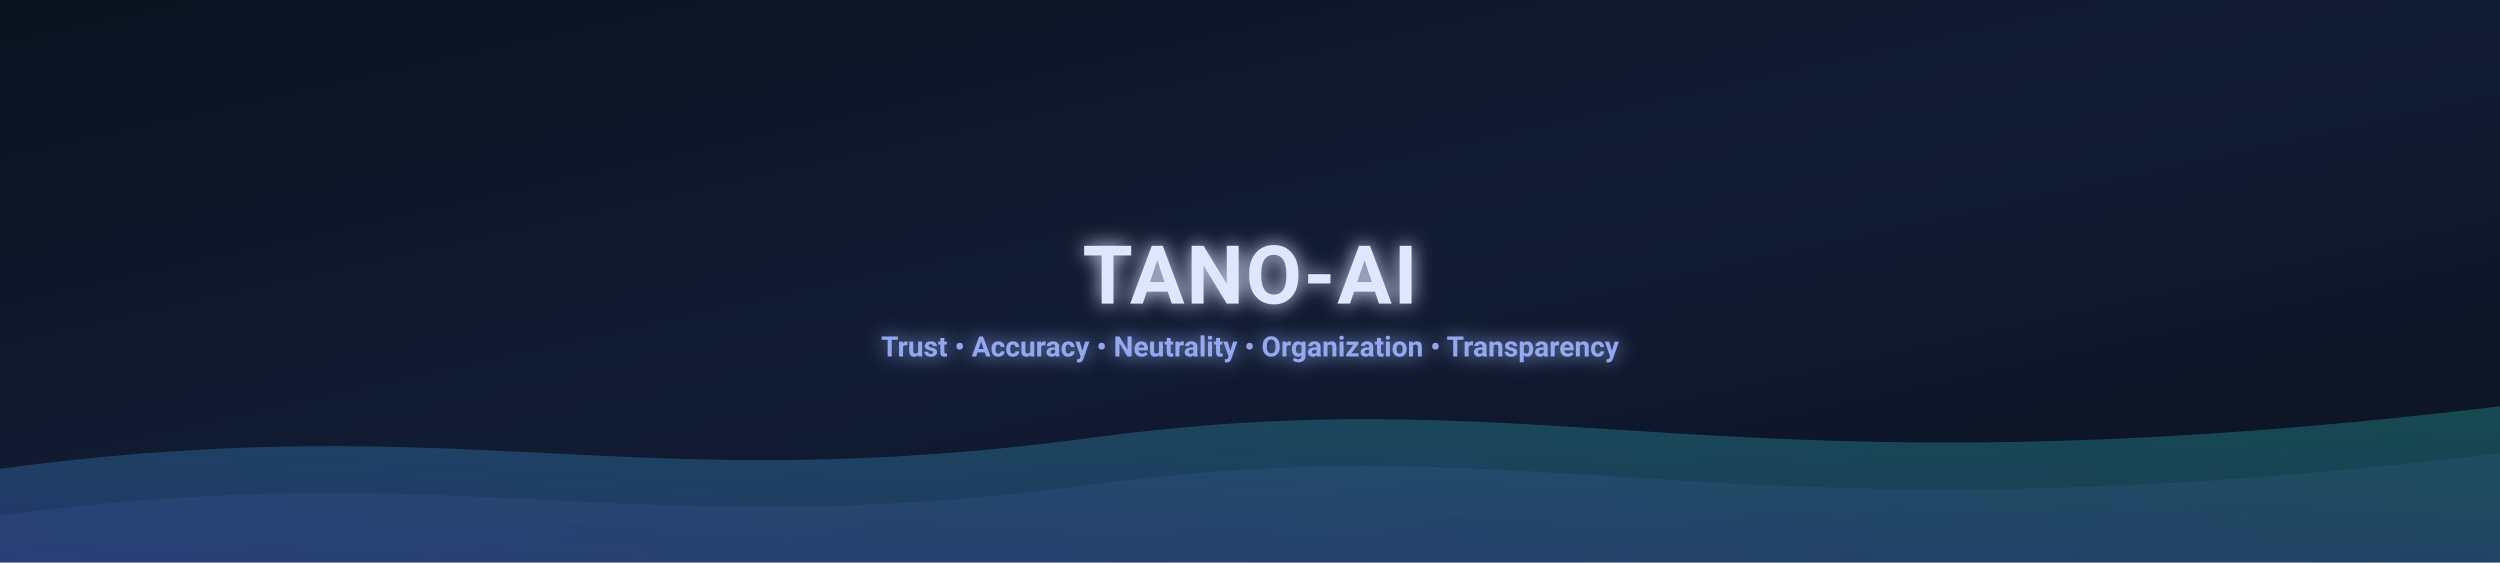
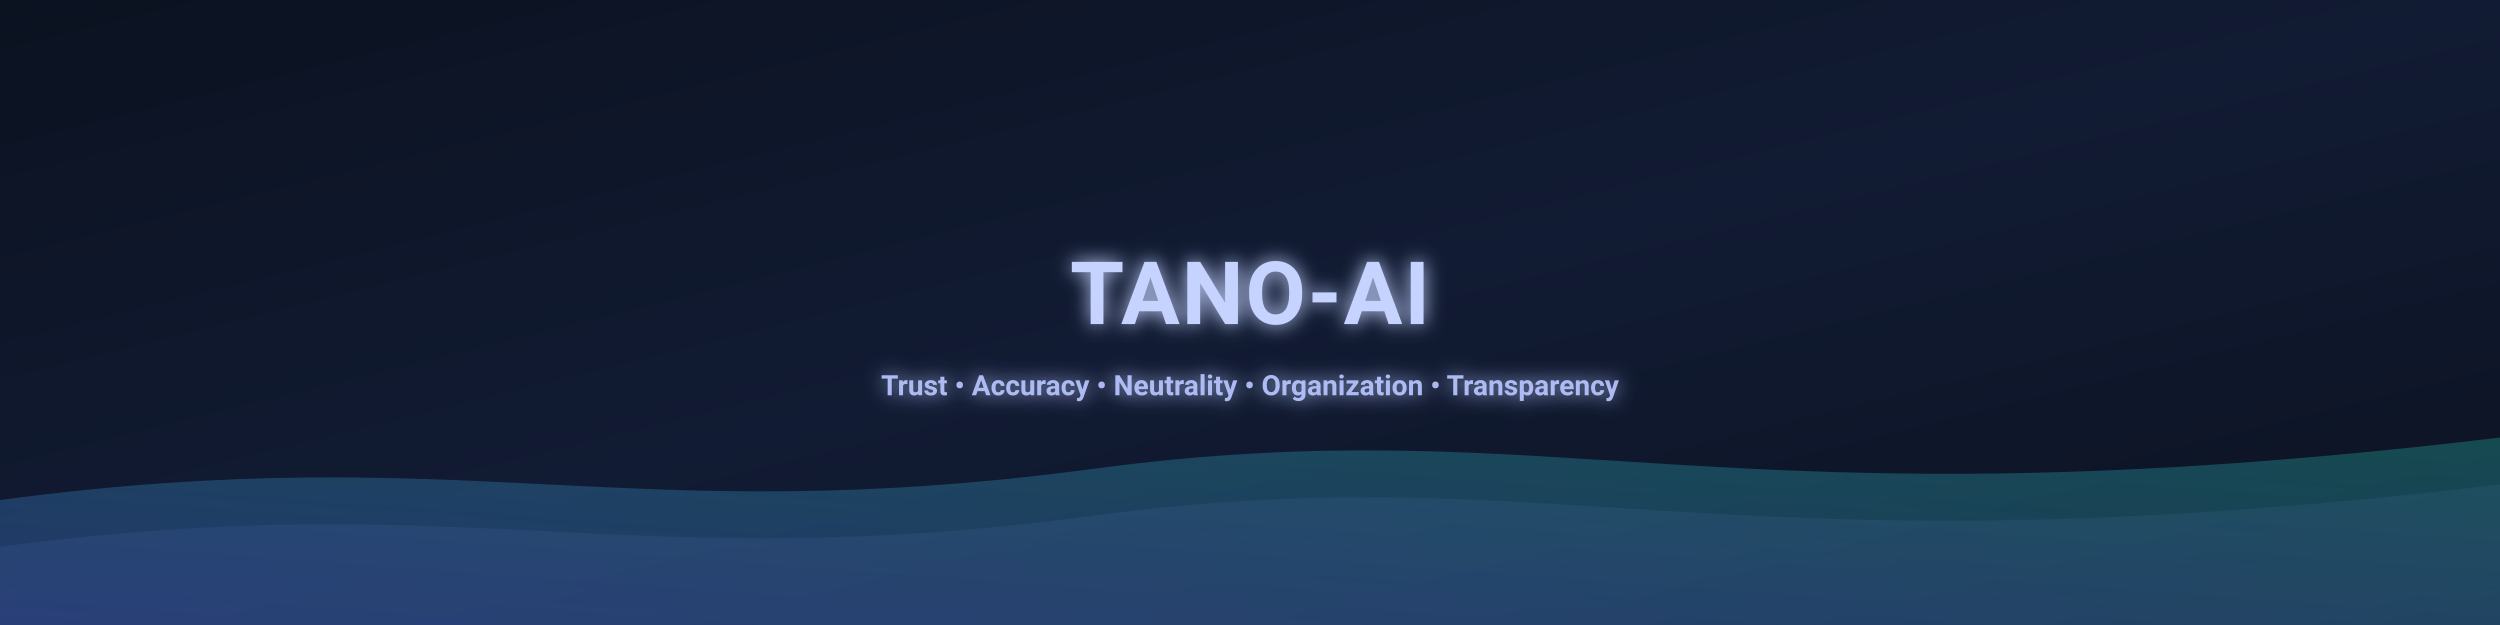
- <svg xmlns="http://www.w3.org/2000/svg" width="1600" height="360" viewBox="0 0 1600 360">
+ <svg xmlns="http://www.w3.org/2000/svg" width="1600" height="400" viewBox="0 0 1600 400">
  <defs>
    <linearGradient id="g" x1="0" y1="0" x2="1" y2="1">
      <stop offset="0%" stop-color="#0b1220" />
      <stop offset="50%" stop-color="#111b33" />
      <stop offset="100%" stop-color="#0b1220" />
    </linearGradient>
    <linearGradient id="a" x1="0" y1="1" x2="1" y2="0">
      <stop offset="0%" stop-color="#4f7cff" stop-opacity="0.28" />
      <stop offset="100%" stop-color="#2dd4bf" stop-opacity="0.28" />
    </linearGradient>
    <filter id="glow" x="-50%" y="-50%" width="200%" height="200%">
      <feGaussianBlur stdDeviation="6" result="b" />
      <feMerge>
        <feMergeNode in="b" />
        <feMergeNode in="SourceGraphic" />
      </feMerge>
    </filter>
  </defs>
-   <rect width="1600" height="360" fill="url(#g)" />
-   <path d="M0,300 C300,260 400,320 700,280 C1000,240 1100,320 1600,260 L1600,360 L0,360 Z" fill="url(#a)" />
-   <path d="M0,330 C300,290 400,350 700,310 C1000,270 1100,350 1600,290 L1600,360 L0,360 Z" fill="#7aa2ff" opacity="0.08" />
+   <rect width="1600" height="400" fill="url(#g)" />
+   <path d="M0,320 C300,280 400,340 700,300 C1000,260 1100,340 1600,280 L1600,400 L0,400 Z" fill="url(#a)" />
+   <path d="M0,350 C300,310 400,370 700,330 C1000,290 1100,370 1600,310 L1600,400 L0,400 Z" fill="#7aa2ff" opacity="0.08" />
  <g filter="url(#glow)">
-     <text x="50%" y="50%" dominant-baseline="middle" text-anchor="middle" font-family="Segoe UI, Roboto, system-ui, -apple-system, Arial, sans-serif" font-size="52" font-weight="700" fill="#dfe6ff" letter-spacing="1.2">
+     <text x="50%" y="48%" dominant-baseline="middle" text-anchor="middle" font-family="Segoe UI, Roboto, system-ui, -apple-system, Arial, sans-serif" font-size="56" font-weight="700" fill="#c6d3ff" letter-spacing="1.2">
      TANO-AI
    </text>
-     <text x="50%" y="62%" dominant-baseline="middle" text-anchor="middle" font-family="Segoe UI, Roboto, system-ui, -apple-system, Arial, sans-serif" font-size="18" font-weight="600" fill="#9fb4ff" opacity="0.9">
+     <text x="50%" y="62%" dominant-baseline="middle" text-anchor="middle" font-family="Segoe UI, Roboto, system-ui, -apple-system, Arial, sans-serif" font-size="18" font-weight="600" fill="#b7c6ff" opacity="0.92">
      Trust • Accuracy • Neutrality • Organization • Transparency
    </text>
  </g>
</svg>
